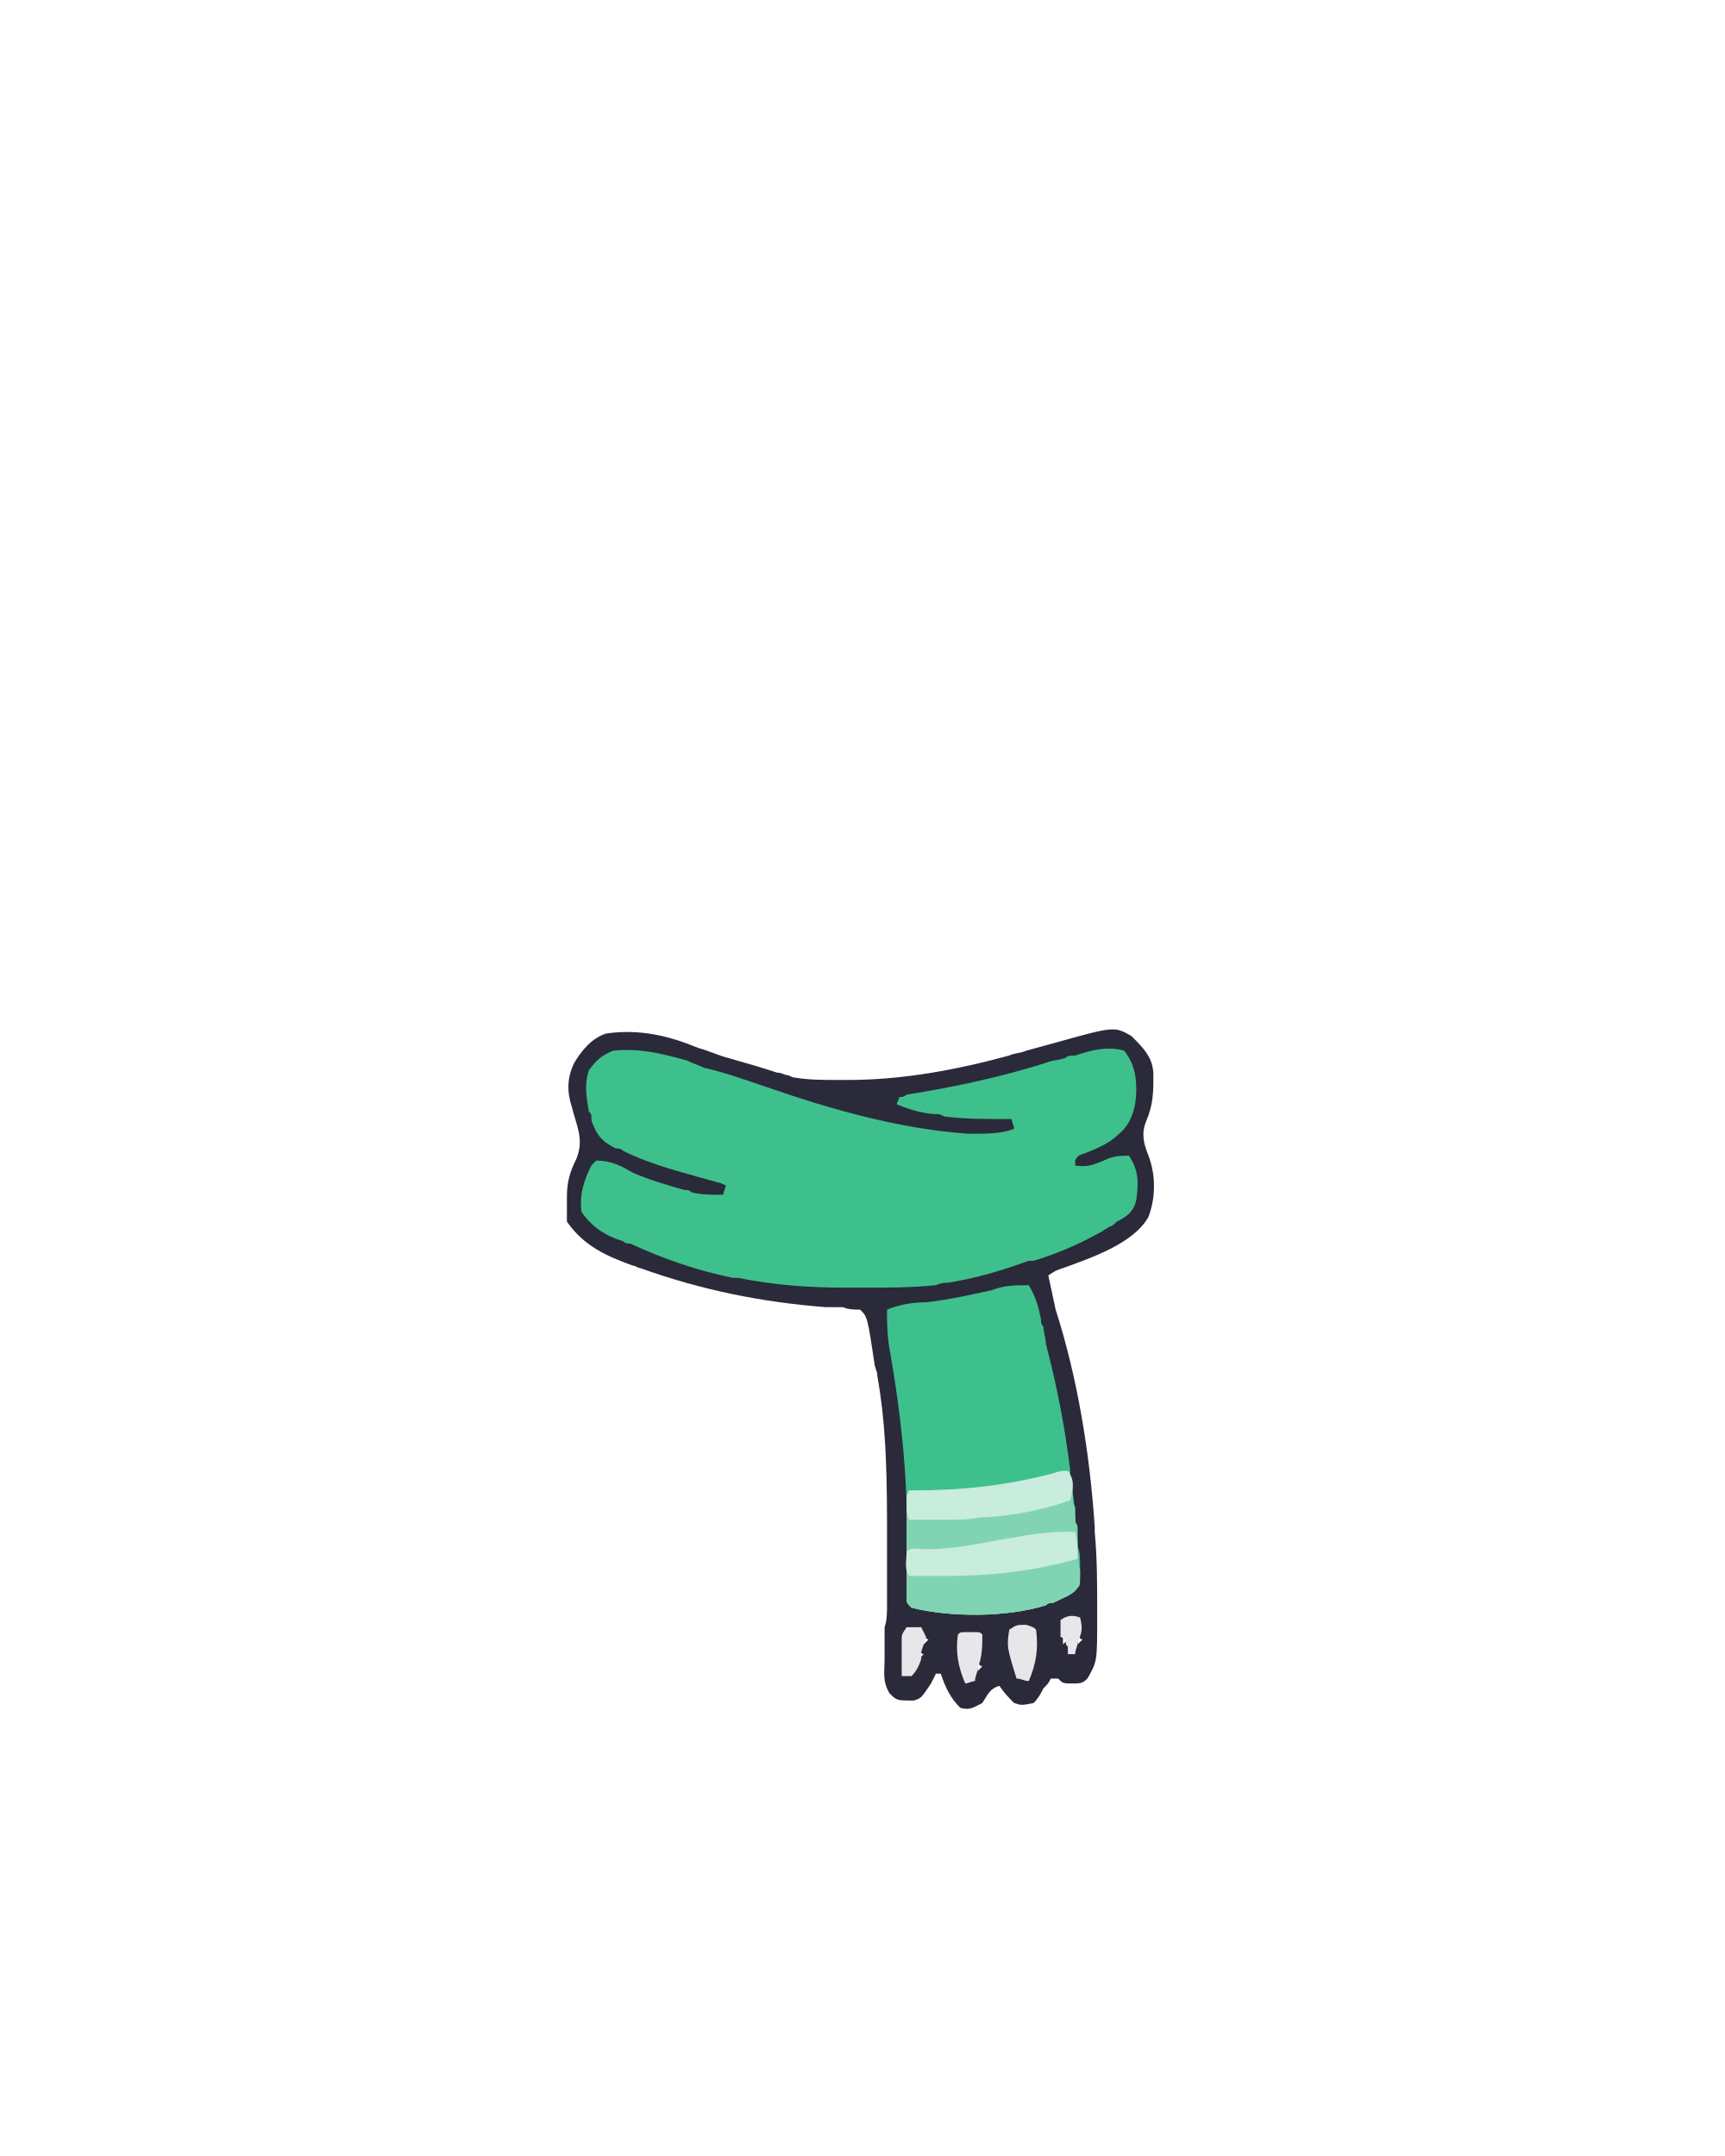
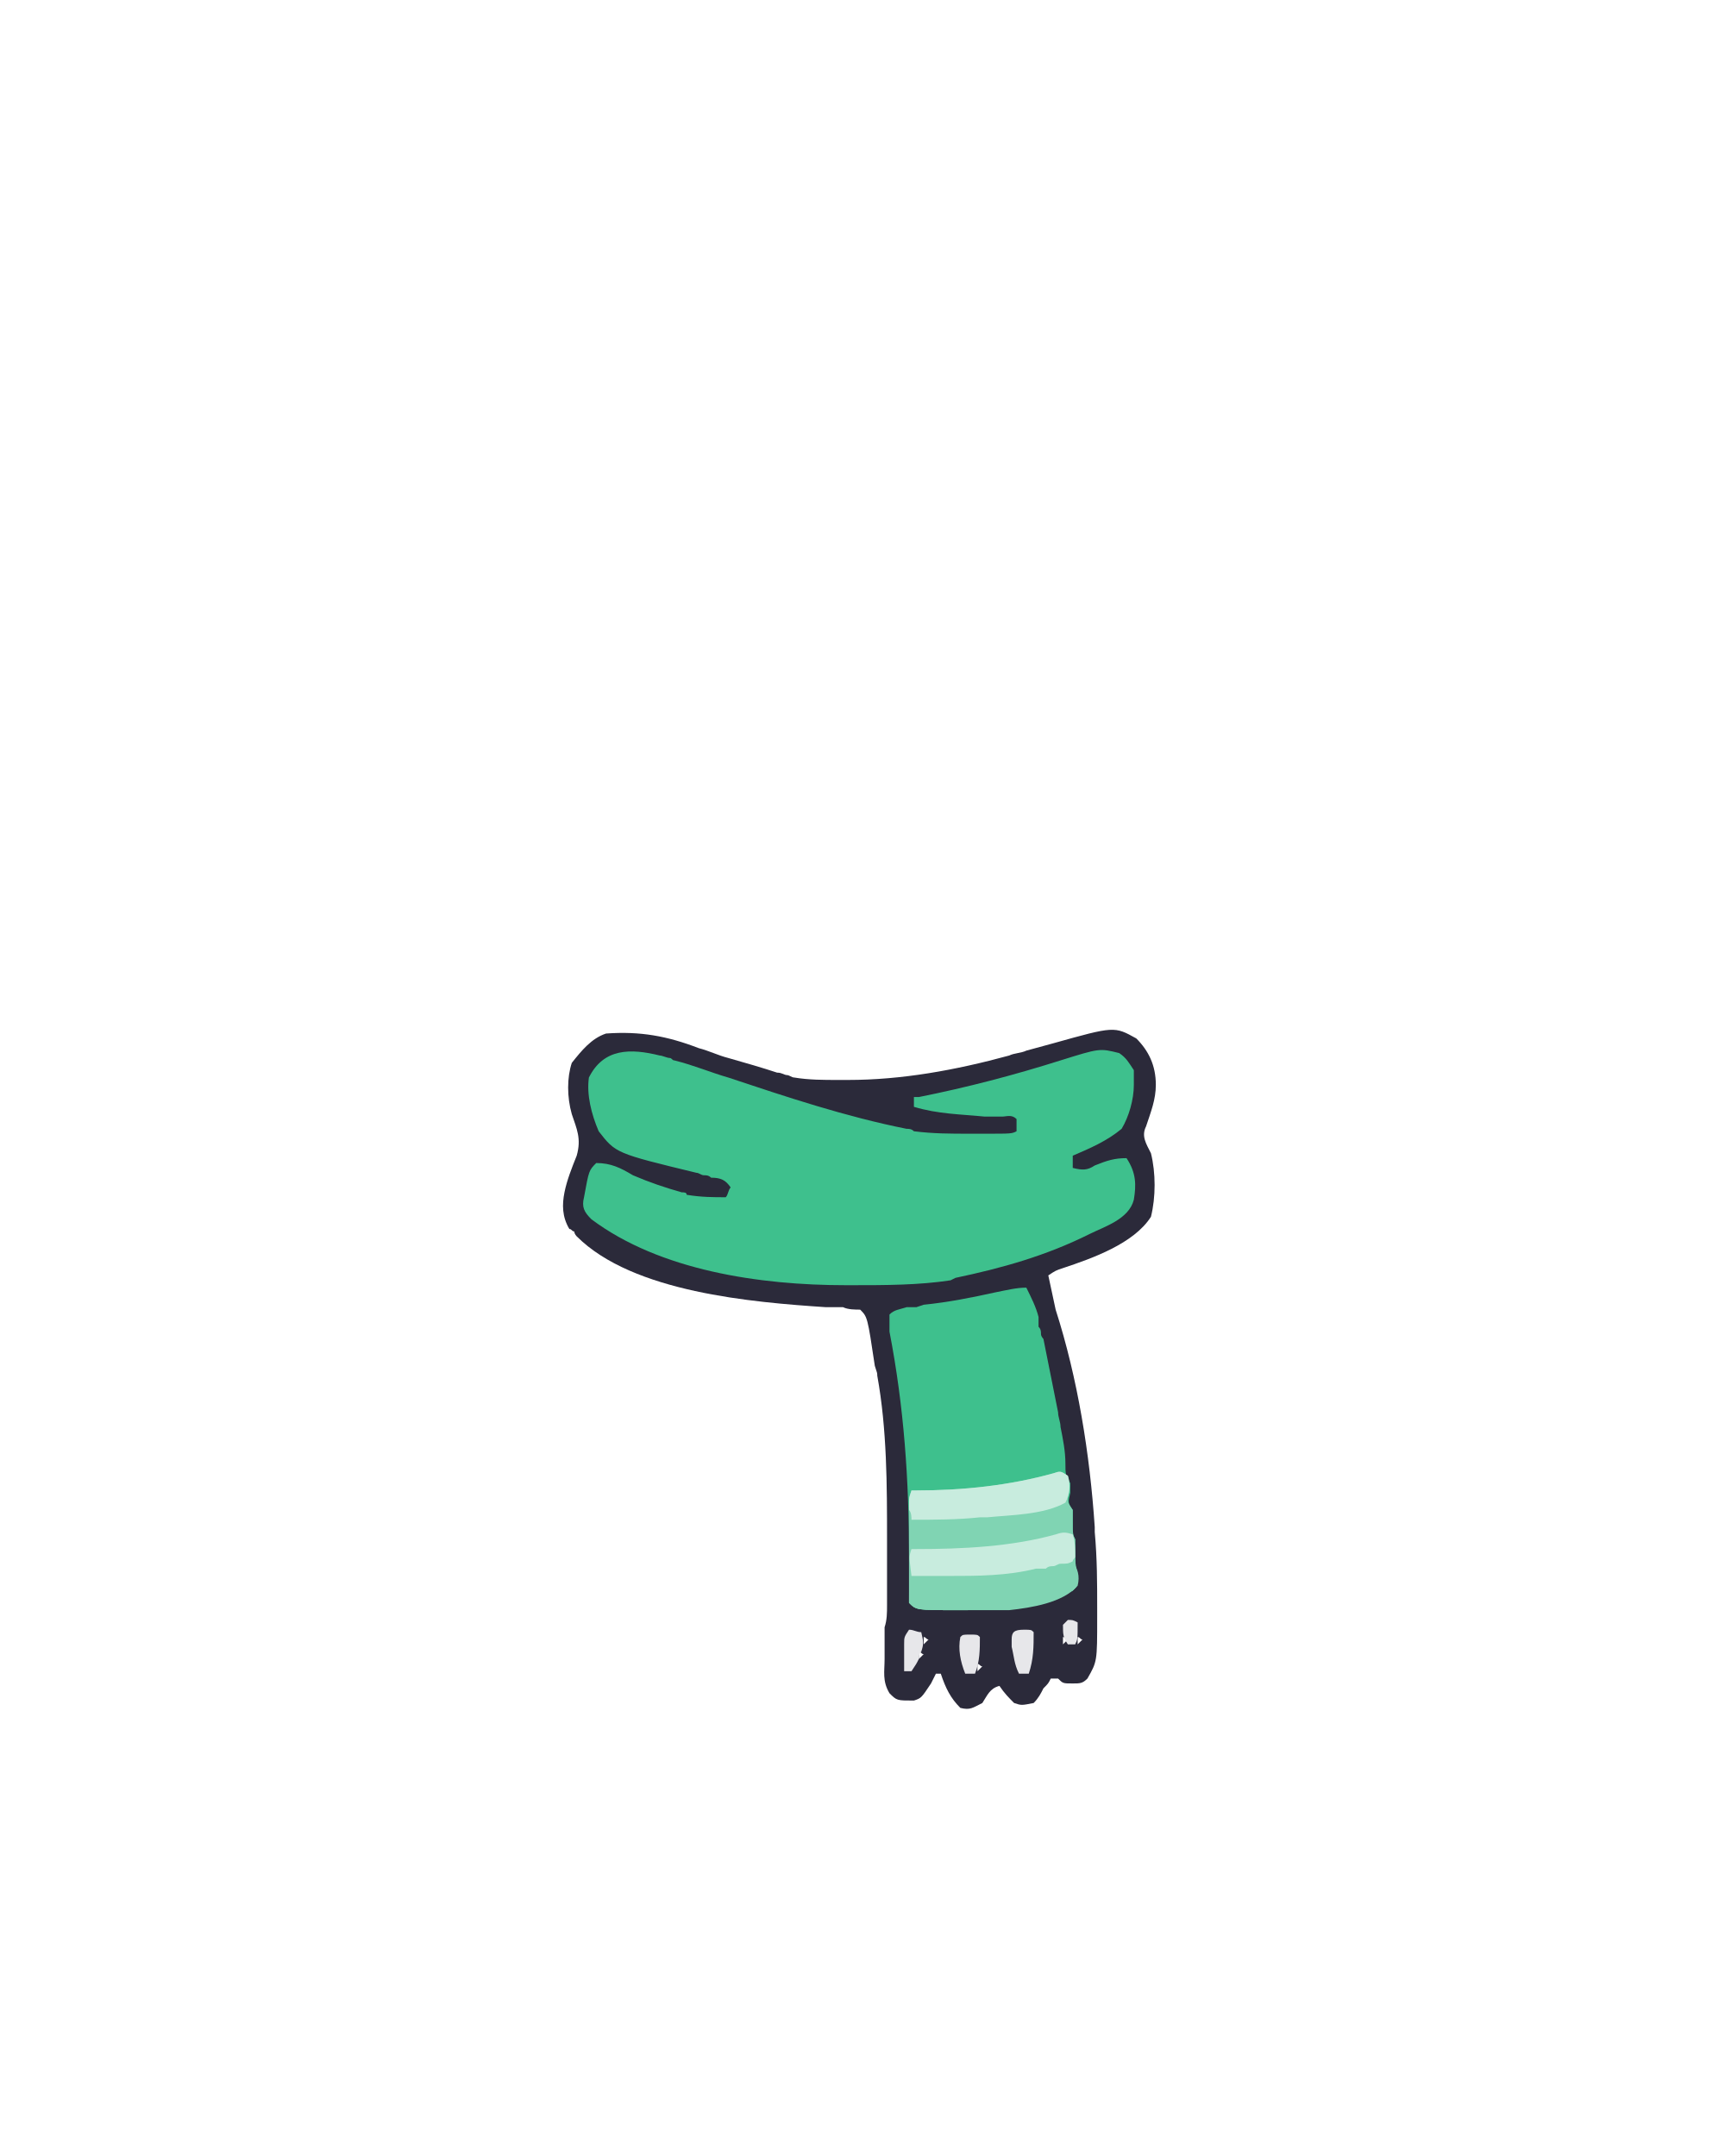
<svg xmlns="http://www.w3.org/2000/svg" viewBox="0 0 705.9 882.4">
-   <path fill="#2b2a3a" d="M463 424c5 5 9 9 9 16s0 12-3 19c-2 5-1 9 1 14 3 8 3 17 0 25-6 11-24 17-35 21-3 1-3 1-6 3l3 14c9 28 14 59 16 89v2c1 11 1 21 1 31v4c0 18 0 18-4 25-2 2-3 2-6 2-4 0-4 0-6-2h-3c-1 2-1 2-3 4-1 2-2 4-4 6-5 1-5 1-8 0-2-2-4-4-6-7-4 1-5 4-7 7-4 2-5 3-9 2-4-4-6-8-8-14h-2l-2 4c-4 6-4 6-7 7-7 0-7 0-10-3-3-5-2-9-2-14v-13c1-3 1-6 1-9v-27c0-22 0-45-4-67 0-1 0-1-1-4-3-20-3-20-6-23-2 0-5 0-7-1h-7c-26-2-51-7-76-16-1 0-2-1-3-1-11-4-20-8-27-18v-10c0-6 1-10 4-16 3-8 0-13-2-21-2-6-2-12 1-18 3-5 7-10 13-12 14-2 26 1 38 6 4 1 8 3 12 4 7 2 14 4 20 6 2 0 3 1 4 1s2 1 3 1c6 1 12 1 18 1h4c22 0 44-4 66-10 2-1 5-1 7-2l11-3c25-7 25-7 32-3m-85 246v3l2-2c-1 0-1-1-2-1m57 0v3l2-2c-1 0-1-1-2-1m6 0v3l2-2c-1 0-1-1-2-1m-65 6v3l2-2c-1 0-1-1-2-1m24 5v3l2-2c-1 0-1-1-2-1" />
-   <path fill="#3ec08d" d="M460 430c4 5 5 10 5 16 0 7-2 14-7 18-4 4-9 6-14 8-3 1-3 1-4 3v2c6 1 9-1 14-3 3-1 5-1 8-1 4 6 4 11 3 18-1 5-4 7-8 9-1 1-2 2-3 2-1 1-2 1-3 2-9 5-18 9-28 12h-2c-11 4-21 7-33 9-1 0-3 0-5 1-10 1-19 1-29 1h-8c-15 0-29-1-44-4h-2c-15-3-29-8-42-14-1 0-2 0-3-1-7-2-13-6-17-12-1-7 1-13 4-19l2-2c6 0 10 2 15 5 7 3 14 5 21 7 1 0 2 0 3 1 4 1 8 1 13 1 0-1 1-3 1-4-1 0-2-1-3-1-14-4-27-7-39-13-1-1-2-1-3-1-4-2-7-4-9-9-1-2-1-3-1-4s0-1-1-2c-1-6-2-11 0-17 3-4 5-6 10-8 11-1 19 1 30 4 2 1 5 2 7 3 9 2 17 5 26 8 26 9 54 17 82 19h3c5 0 11 0 16-2 0-1-1-3-1-4h-3c-8 0-16 0-24-1-1 0-2-1-3-1-6 0-12-2-17-4 0-1 1-2 1-3 1 0 2 0 3-1 19-3 38-7 57-13 2-1 5-1 8-2 1-1 2-1 4-1 6-2 13-4 20-2m-39 96c3 5 4 9 5 14 0 1 0 2 1 3 0 2 1 5 1 7a386 386 0 0 1 10 52c0 3 0 6 1 9 1 6 1 13 2 19v3c1 2 1 5 1 7v3c0 3 0 5-2 8-2 2-5 3-9 5-1 0-2 0-3 1-16 5-39 5-55 1-2-2-2-2-2-6v-14c1-29-2-58-7-86-1-6-1-11-1-16 5-2 10-3 16-3 9-1 18-3 27-5 5-2 10-2 15-2" />
-   <path fill="#80d4b3" d="M437 602c2 3 2 5 2 9s0 4 1 6v6c1 1 1 2 1 3v7c1 15 1 15-1 18-2 2-5 3-9 5-1 0-2 0-3 1-16 5-39 5-55 1-2-2-2-2-2-4v-40c0-2 0-2 1-4h2c20 0 38-2 57-7 3-1 3-1 6-1" />
-   <path fill="#80d4b3" d="M441 638c0 2 1 4 1 5v3c0 3 0 3-2 5s-5 3-9 5c-1 0-2 0-3 1-16 5-39 5-55 1-2-2-2-2-2-4v-5c0-2 0-2 1-4h3c20-1 40-2 60-6 4-1 4-1 6-1" />
-   <path fill="#c8ecde" d="M437 602c3 4 2 7 1 12-11 4-22 6-34 7h-3c-4 1-9 1-13 1h-16c-1-2-1-4-1-6v-2c0-2 0-2 1-4h2c20 0 38-2 57-7 3-1 3-1 6-1m3 25c1 4 1 7 1 11-18 5-35 7-54 7h-15c-2-3-1-6-1-10 2-2 4-1 7-1h5c19-1 39-8 57-7" />
-   <path fill="#e7e7ea" d="M420 665c3 1 3 1 4 2 1 8 0 14-3 21-2 0-3-1-5-1-4-13-4-13-3-20 3-2 3-2 7-2m-25 3h4c2 0 2 0 3 1 0 5 0 9-2 14 0 2-1 3-1 5-1 0-3 1-4 1-3-7-4-13-3-20 1-1 1-1 3-1m-24-2h6l2 4-2 6v3c-1 3-2 5-4 7h-4v-15c0-2 0-2 2-5m71-4c1 4 1 6-1 10 0 2-1 3-1 5h-3v-3c-1-1-1-2-1-3-1 0-1-1-2-1v-7c3-2 5-2 8-1" />
+   <path fill="#2b2a3a" d="M465 425c5 5 8 11 8 19 0 6-2 11-4 17-2 4 0 7 2 11 2 8 2 18 0 26-7 11-24 17-36 21-3 1-3 1-6 3l3 14c9 28 14 59 16 89v2c1 11 1 21 1 31v4c0 18 0 18-4 25-2 2-3 2-6 2-4 0-4 0-6-2h-3c-1 2-1 2-3 4-1 2-2 4-4 6-5 1-5 1-8 0-2-2-4-4-6-7-4 1-5 4-7 7-4 2-5 3-9 2-4-4-6-8-8-14h-2l-2 4c-4 6-4 6-7 7-7 0-7 0-10-3-3-5-2-9-2-14v-13c1-3 1-6 1-9v-27c0-22 0-45-4-67 0-1 0-1-1-4-3-20-3-20-6-23-2 0-5 0-7-1h-7c-30-2-79-6-102-29 0 0-1-1-1-2-1 0-1-1-2-1-3-5-3-10-2-15s3-10 5-15c2-7 0-11-2-17-2-7-2-15 0-21 4-5 8-10 14-12 14-1 25 1 38 6 4 1 8 3 12 4 7 2 14 4 20 6 2 0 3 1 4 1s2 1 3 1c6 1 12 1 18 1h4c22 0 44-4 66-10 2-1 5-1 7-2l11-3c25-7 25-7 34-2m-87 245v3l2-2c-1 0-1-1-2-1m57 0v3l2-2c-1 0-1-1-2-1m6 0v3l2-2c-1 0-1-1-2-1m-65 6v3l2-2c-1 0-1-1-2-1m24 5v3l2-2c-1 0-1-1-2-1" />
+   <path fill="#3ec08d" d="M270 432c1 0 3 1 4 1s1 1 2 1c8 2 15 5 22 7 24 8 48 16 73 21 1 0 2 0 3 1 8 1 15 1 23 1h6c11 0 11 0 13-1v-5c-2-2-4-1-6-1h-7c-10-1-19-1-29-4v-4h2c20-4 39-9 58-15 16-5 16-5 24-3 3 2 4 4 6 7v6c0 6-2 13-5 18-6 5-13 8-20 11v5c4 1 6 1 9-1 5-2 8-3 13-3 4 6 4 11 3 17-2 8-12 11-18 14-18 9-36 14-55 18l-2 1c-13 2-27 2-40 2h-3c-35 0-76-6-104-27-3-3-4-5-3-9 2-11 2-11 5-14 6 0 10 2 15 5 7 3 13 5 20 7 1 0 2 0 2 1 6 1 11 1 16 1 1-1 1-3 2-4-2-3-4-4-8-4-1-1-2-1-3-1s-2-1-3-1c-33-8-33-8-40-17-3-7-5-15-4-22 6-12 17-12 29-9m150 95c2 4 4 8 5 12v4c1 1 1 2 1 3s1 2 1 2l6 30c0 2 1 4 1 6 1 5 2 10 2 15 0 4 0 5 2 8v4c-1 4-1 4 1 7v5c0 5 0 5 1 7v5c0 3 0 6 1 10 0 4 0 4-2 6-14 7-29 8-44 8h-3c-17 0-17 0-20-3v-19c0-31-2-61-8-92v-7c2-2 4-2 7-3h4l3-1c10-1 20-3 29-5 5-1 9-2 13-2" />
+   <path fill="#80d4b3" d="M437 604c1 3 1 5 0 9 0 2 0 2 2 5v5c0 5 0 5 1 7v5c0 3 0 6 1 10 0 4 0 4-2 6-14 7-29 8-44 8h-3c-17 0-17 0-20-3v-41c0-2 0-2 1-5h2c19 0 38-2 56-7 3-1 3-1 6 1" />
+   <path fill="#80d4b3" d="M439 639c2 3 3 6 2 10-6 7-19 9-28 10h-21c-17 0-17 0-20-3 0-7 0-7 1-11h3c18-1 37-1 55-5 3-1 5-1 8-1" />
+   <path fill="#c8ecde" d="M437 604c1 4 1 7-1 11-9 5-22 5-32 6h-3c-9 1-19 1-28 1 0-1 0-3-1-4v-3c0-2 0-2 1-5h2c19 0 38-2 56-7 3-1 3-1 6 1m2 24c1 3 1 6 1 9 0 1-1 1-1 2-2 1-2 1-5 1-1 0-2 1-3 1s-2 0-3 1h-4c-12 3-24 3-36 3h-15c-1-8-1-8 0-11h2c19 0 39-1 57-6 3-1 4-1 7 0" />
+   <path fill="#e7e7ea" d="M419 667c3 0 3 0 4 1 0 6 0 11-2 17h-4c-2-4-2-7-3-11v-3c0-3 1-4 5-4m-22 2c3 0 3 0 4 1 0 5 0 10-2 15h-4c-2-5-3-10-2-15 1-1 1-1 4-1m-25-2c2 0 3 1 5 1 1 4 1 5 0 8-1 1-1 2-1 3-1 2-1 2-3 5h-3v-11c0-3 0-3 2-6m65-4c2 0 2 0 4 1 0 7 0 7-1 9h-3c-2-3-2-4-2-8z" />
</svg>
